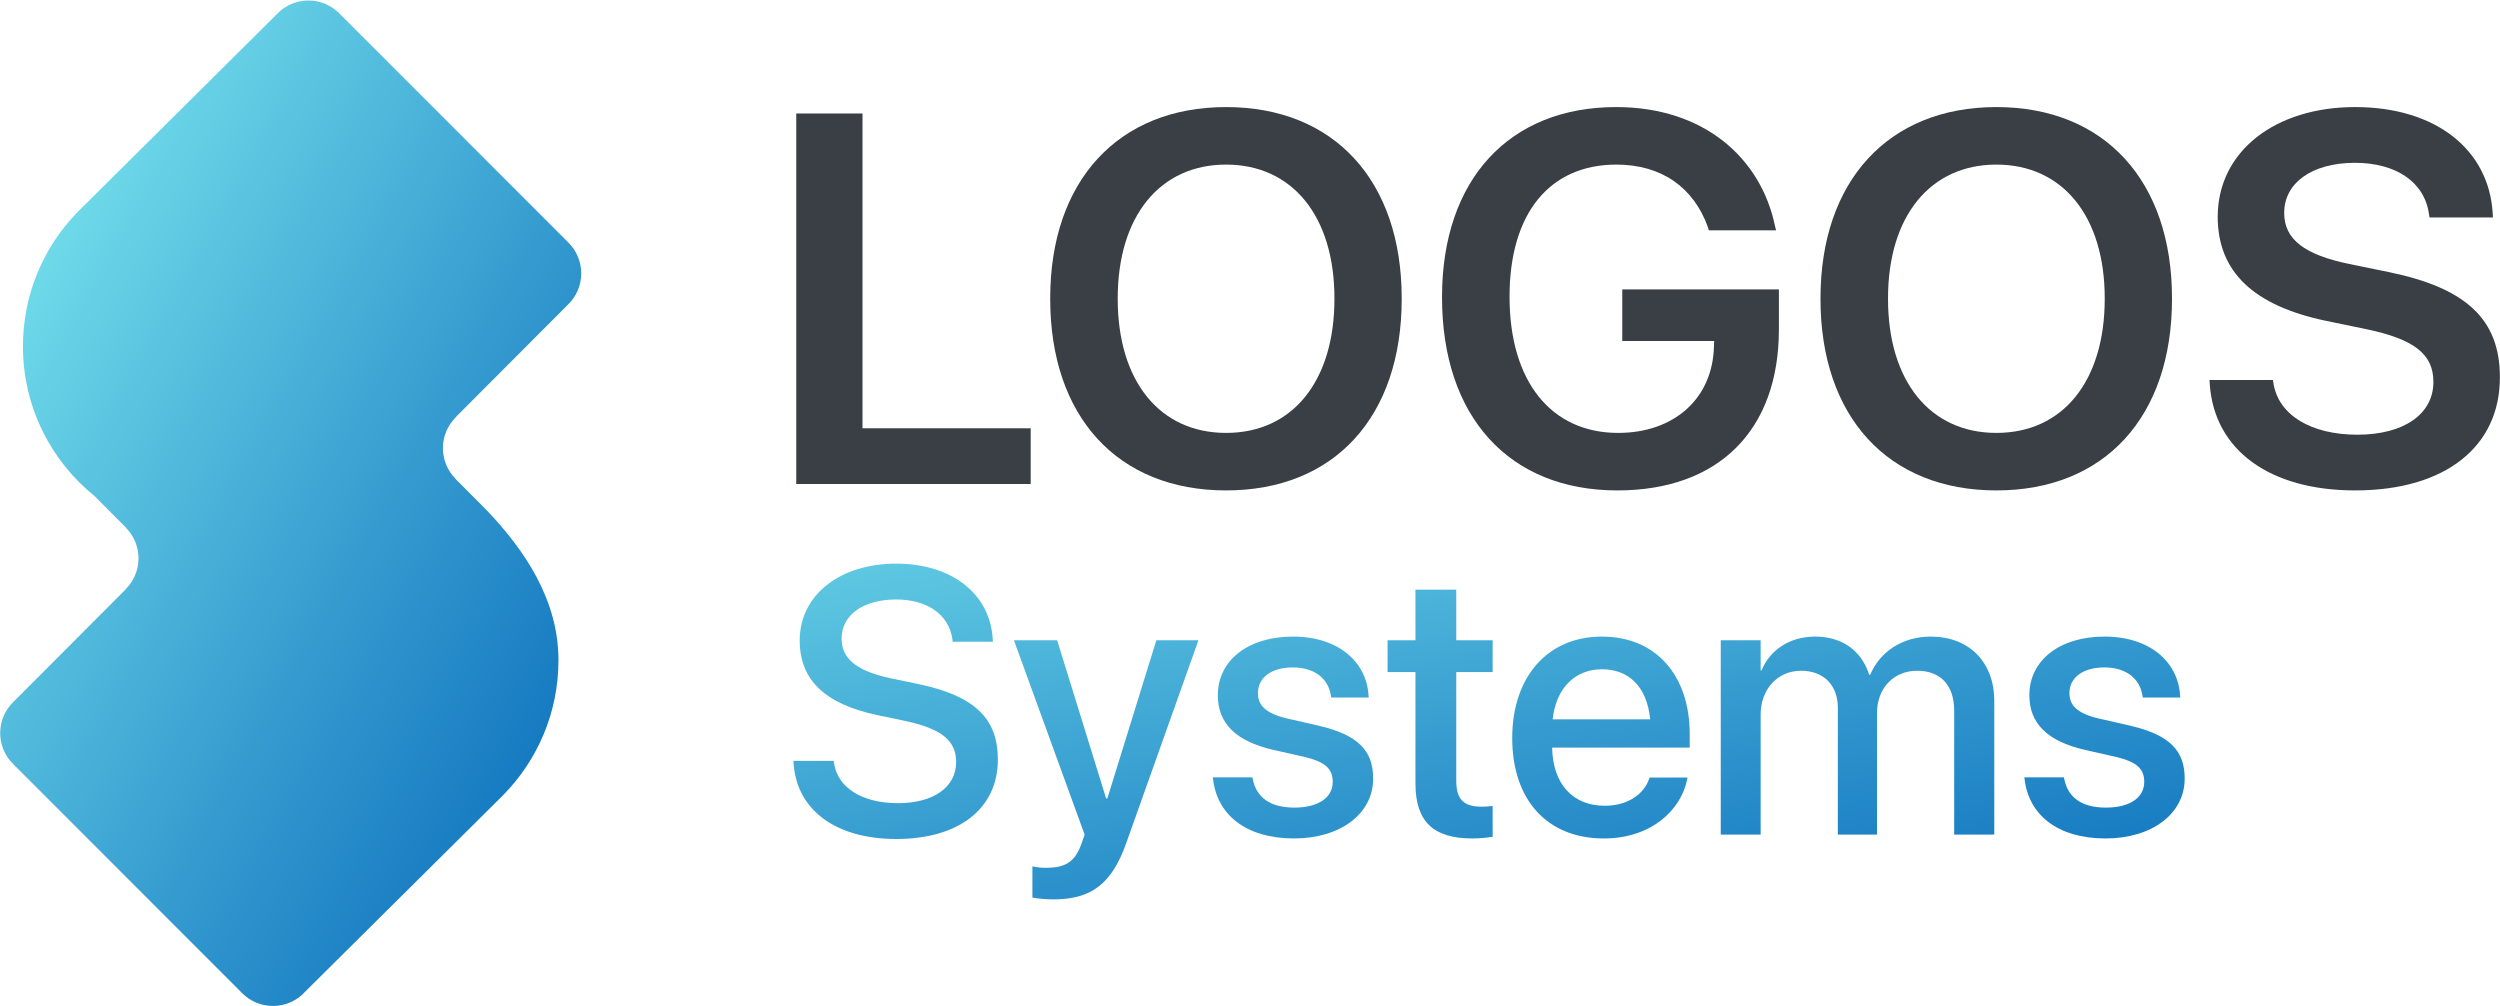
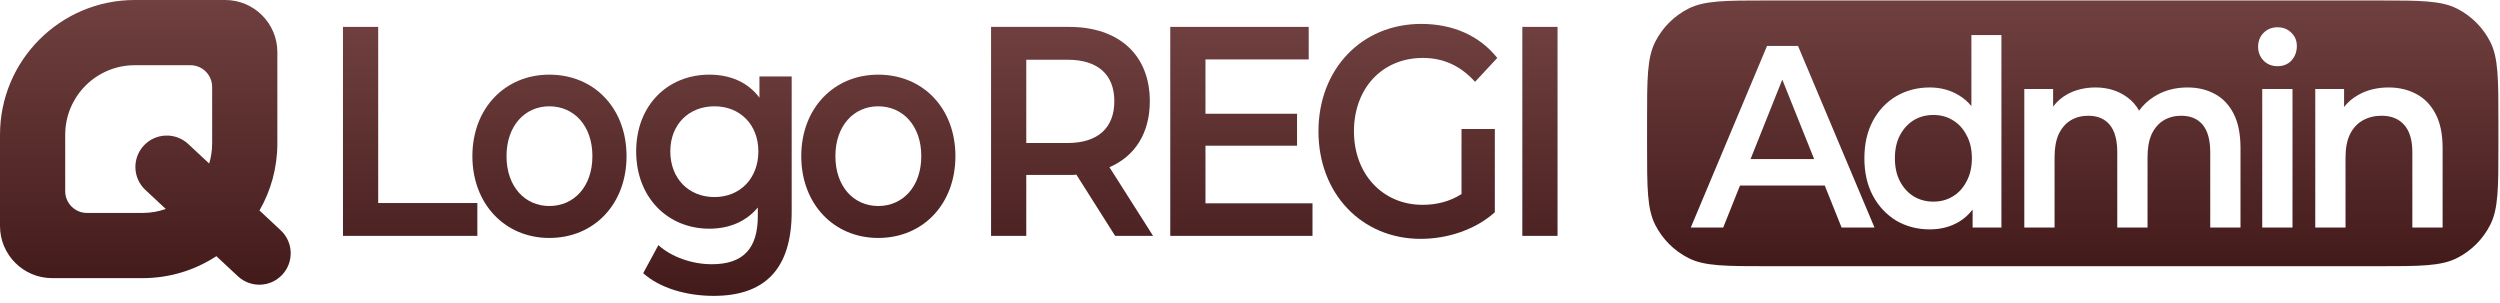
- <svg xmlns="http://www.w3.org/2000/svg" width="3862" height="1554" viewBox="0 0 3862 1554" fill="none">
-   <path d="M426.651 22.972C428.316 21.127 430.082 19.374 431.94 17.723C443.789 7.194 459.394 0.798 476.493 0.798C494.88 0.798 511.541 8.194 523.66 20.174C523.854 20.365 524.047 20.558 524.238 20.752L877.88 374.561C890.226 386.73 897.88 403.647 897.88 422.351C897.88 441.694 889.695 459.126 876.599 471.371L704.745 643.63L704.737 643.888C704.3 644.287 703.868 644.691 703.442 645.101L703.458 645.222C691.548 657.331 684.2 673.942 684.2 692.269C684.2 710.639 691.581 727.284 703.54 739.401L703.313 739.48L752.039 788.426C809.977 849.231 862.723 926.307 862.723 1019.8C862.723 1100.81 830.309 1174.24 777.743 1227.85C775.865 1229.76 773.961 1231.65 772.032 1233.52L471.51 1531.83C469.846 1533.67 468.08 1535.42 466.222 1537.08C454.373 1547.6 438.768 1554 421.669 1554C403.282 1554 386.621 1546.6 374.501 1534.62C374.308 1534.43 374.115 1534.24 373.924 1534.05L20.282 1180.24C7.936 1168.07 0.282 1151.15 0.282 1132.45C0.282 1113.1 8.467 1095.67 21.562 1083.43L193.417 911.169L193.425 910.91C193.862 910.511 194.294 910.107 194.72 909.697L194.704 909.577C206.614 897.467 213.962 880.856 213.962 862.529C213.962 844.16 206.58 827.514 194.622 815.398L194.849 815.318L146.123 766.372C78.618 711.901 35.439 628.491 35.439 534.995C35.439 453.989 67.853 380.553 120.419 326.951C122.297 325.036 124.201 323.146 126.13 321.282L426.651 22.972Z" fill="url(#paint0_linear_811_210)" />
-   <path d="M1230.06 747.689V175.323H1332.39V661.616H1592.2V747.689H1230.06Z" fill="#3A3E45" />
-   <path d="M1894.05 757.605C1726.66 757.605 1622.35 643.766 1622.35 461.704V460.911C1622.35 279.246 1727.46 165.407 1894.05 165.407C2061.04 165.407 2165.36 279.246 2165.36 460.911V461.704C2165.36 643.766 2061.44 757.605 1894.05 757.605ZM1894.05 668.755C1997.58 668.755 2061.44 587.839 2061.44 461.704V460.911C2061.44 333.983 1996.39 254.257 1894.05 254.257C1792.11 254.257 1726.66 333.587 1726.66 460.911V461.704C1726.66 589.029 1791.71 668.755 1894.05 668.755Z" fill="#3A3E45" />
-   <path d="M2498.54 757.605C2331.55 757.605 2227.63 644.163 2227.63 459.324V458.928C2227.63 277.262 2331.55 165.407 2496.56 165.407C2632.21 165.407 2720.27 243.944 2742.09 349.453L2743.67 355.799H2639.75L2638.56 351.436C2616.75 289.955 2567.16 254.257 2496.96 254.257C2393.83 254.257 2331.95 329.62 2331.95 458.135V458.531C2331.95 589.822 2396.6 668.755 2499.73 668.755C2586.2 668.755 2645.7 615.604 2647.68 535.481L2648.08 526.755H2506.08V447.028H2748.04V508.906C2748.04 664.392 2655.22 757.605 2498.54 757.605Z" fill="#3A3E45" />
-   <path d="M3084 757.605C2916.61 757.605 2812.29 643.766 2812.29 461.704V460.911C2812.29 279.246 2917.41 165.407 3084 165.407C3250.99 165.407 3355.31 279.246 3355.31 460.911V461.704C3355.31 643.766 3251.38 757.605 3084 757.605ZM3084 668.755C3187.52 668.755 3251.38 587.839 3251.38 461.704V460.911C3251.38 333.983 3186.33 254.257 3084 254.257C2982.06 254.257 2916.61 333.587 2916.61 460.911V461.704C2916.61 589.029 2981.66 668.755 3084 668.755Z" fill="#3A3E45" />
-   <path d="M3638.12 757.605C3506.83 757.605 3420.36 695.728 3413.61 592.995L3413.22 587.046H3511.19L3511.98 591.805C3519.52 640.99 3569.89 671.532 3641.69 671.532C3713.88 671.532 3759.1 639.403 3759.1 590.219V589.822C3759.1 546.984 3729.35 523.978 3655.57 508.509L3594.09 495.816C3481.44 472.414 3425.91 420.056 3425.91 334.777V334.38C3426.31 233.631 3514.76 165.407 3638.12 165.407C3763.06 165.407 3844.77 231.251 3850.72 329.223L3851.12 335.966H3753.15L3752.35 331.207C3745.61 281.229 3701.58 251.48 3637.32 251.48C3570.29 251.877 3528.64 283.212 3528.64 328.827V329.223C3528.64 369.682 3559.98 393.481 3628.99 407.76L3690.87 420.453C3809.87 445.045 3861.83 493.436 3861.83 582.682V583.079C3861.83 689.778 3777.74 757.605 3638.12 757.605Z" fill="#3A3E45" />
-   <path d="M1384.58 1296.09C1292.14 1296.09 1231.09 1252.16 1225.95 1179.69L1225.66 1175.41H1287.86L1288.43 1179.12C1294.14 1217.06 1332.08 1240.74 1387.15 1240.74C1442.21 1240.74 1477.02 1215.92 1477.02 1177.41V1177.12C1477.02 1144.02 1454.48 1126.05 1399.99 1114.07L1355.19 1104.65C1274.45 1087.53 1235.37 1050.44 1235.37 989.387V989.102C1235.65 918.916 1297.56 870.699 1384.58 870.699C1470.46 870.699 1529.23 917.489 1533.51 986.534L1533.8 991.385H1471.6L1471.32 987.39C1465.61 949.159 1432.51 926.049 1383.73 926.049C1332.66 926.334 1300.13 950.585 1300.13 986.534V986.82C1300.13 1017.63 1323.53 1036.46 1374.88 1047.59L1419.96 1057.01C1504.98 1074.98 1541.5 1109.5 1541.5 1173.13V1173.41C1541.5 1248.45 1482.16 1296.09 1384.58 1296.09Z" fill="url(#paint1_linear_811_210)" />
-   <path d="M1627.09 1389.39C1615.11 1389.39 1602.27 1387.96 1594.85 1386.54V1338.32C1599.7 1339.46 1606.84 1340.6 1615.11 1340.6C1644.21 1340.6 1660.19 1332.9 1670.46 1303.8L1675.6 1289.53L1566.32 989.102H1633.09L1708.69 1233.33H1710.69L1786.3 989.102H1851.35L1739.51 1303.23C1717.25 1365.42 1685.87 1389.39 1627.09 1389.39Z" fill="url(#paint2_linear_811_210)" />
-   <path d="M1999.14 1295.24C1924.1 1295.24 1880.16 1258.15 1873.89 1203.37L1873.6 1200.8H1934.66L1935.23 1203.65C1940.93 1231.33 1961.48 1247.59 1999.42 1247.59C2036.51 1247.59 2058.77 1232.19 2058.77 1207.93V1207.65C2058.77 1188.25 2047.93 1177.12 2015.69 1169.42L1966.61 1158.29C1909.55 1145.17 1881.31 1117.78 1881.31 1074.12V1073.84C1881.31 1020.2 1928.1 983.396 1997.14 983.396C2068.18 983.396 2110.98 1023.05 2114.12 1074.12L2114.4 1077.55H2056.49L2056.2 1075.55C2052.49 1049.3 2031.95 1031.04 1997.14 1031.04C1964.04 1031.04 1943.22 1046.73 1943.22 1070.7V1070.99C1943.22 1089.53 1955.49 1102.08 1987.73 1109.79L2036.51 1120.91C2097.85 1135.18 2121.25 1159.43 2121.25 1202.51V1202.8C2121.25 1257.58 2069.89 1295.24 1999.14 1295.24Z" fill="url(#paint3_linear_811_210)" />
-   <path d="M2274.46 1295.24C2215.12 1295.24 2186.59 1270.13 2186.59 1210.22V1038.18H2143.5V989.102H2186.59V910.927H2249.64V989.102H2305.85V1038.18H2249.64V1206.51C2249.64 1237.04 2263.33 1246.17 2289.3 1246.17C2295.86 1246.17 2301.28 1245.6 2305.85 1245.02V1292.67C2298.71 1293.81 2287.02 1295.24 2274.46 1295.24Z" fill="url(#paint4_linear_811_210)" />
-   <path d="M2477.6 1295.24C2389.44 1295.24 2336.09 1235.04 2336.09 1140.32V1140.03C2336.09 1046.16 2390.3 983.396 2474.46 983.396C2558.63 983.396 2610.27 1043.88 2610.27 1134.04V1154.87H2397.71C2398.86 1211.64 2429.95 1244.74 2479.03 1244.74C2515.55 1244.74 2539.8 1225.91 2547.5 1203.37L2548.36 1201.09H2606.85L2606.28 1204.23C2596.58 1251.87 2550.36 1295.24 2477.6 1295.24ZM2474.75 1033.9C2434.81 1033.9 2403.99 1061 2398.57 1111.21H2549.21C2544.08 1059.29 2514.98 1033.9 2474.75 1033.9Z" fill="url(#paint5_linear_811_210)" />
-   <path d="M2658.2 1289.25V989.102H2719.83V1035.61H2721.26C2734.09 1004.22 2764.62 983.396 2804 983.396C2845.37 983.396 2875.61 1004.79 2887.59 1042.45H2889.02C2904.42 1005.94 2939.8 983.396 2982.6 983.396C3041.94 983.396 3080.75 1022.77 3080.75 1082.97V1289.25H3018.83V1097.8C3018.83 1058.72 2998.01 1036.18 2961.49 1036.18C2924.97 1036.18 2899.57 1063.57 2899.57 1101.51V1289.25H2839.09V1093.24C2839.09 1058.43 2817.12 1036.18 2782.31 1036.18C2745.79 1036.18 2719.83 1064.99 2719.83 1103.8V1289.25H2658.2Z" fill="url(#paint6_linear_811_210)" />
-   <path d="M3252.79 1295.24C3177.75 1295.24 3133.81 1258.15 3127.54 1203.37L3127.25 1200.8H3188.31L3188.88 1203.65C3194.58 1231.33 3215.13 1247.59 3253.07 1247.59C3290.16 1247.59 3312.42 1232.19 3312.42 1207.93V1207.65C3312.42 1188.25 3301.57 1177.12 3269.33 1169.42L3220.26 1158.29C3163.2 1145.17 3134.95 1117.78 3134.95 1074.12V1073.84C3134.95 1020.2 3181.74 983.396 3250.79 983.396C3321.83 983.396 3364.63 1023.05 3367.77 1074.12L3368.05 1077.55H3310.13L3309.85 1075.55C3306.14 1049.3 3285.6 1031.04 3250.79 1031.04C3217.69 1031.04 3196.87 1046.73 3196.87 1070.7V1070.99C3196.87 1089.53 3209.13 1102.08 3241.37 1109.79L3290.16 1120.91C3351.5 1135.18 3374.9 1159.43 3374.9 1202.51V1202.8C3374.9 1257.58 3323.54 1295.24 3252.79 1295.24Z" fill="url(#paint7_linear_811_210)" />
+ <svg xmlns="http://www.w3.org/2000/svg" width="298" height="36" viewBox="0 0 298 36" fill="none">
+   <path fill-rule="evenodd" clip-rule="evenodd" d="M197.311 4.97C196.33 6.895 196.33 9.416 196.33 14.456V17.332C196.33 22.372 196.33 24.893 197.311 26.818C198.174 28.511 199.551 29.888 201.244 30.751C203.169 31.732 205.69 31.732 210.73 31.732H283.41C288.45 31.732 290.971 31.732 292.896 30.751C294.589 29.888 295.966 28.511 296.829 26.818C297.81 24.893 297.81 22.372 297.81 17.332V14.456C297.81 9.416 297.81 6.895 296.829 4.97C295.966 3.277 294.589 1.9 292.896 1.037C290.971 0.056 288.45 0.056 283.41 0.056H210.73C205.69 0.056 203.169 0.056 201.244 1.037C199.551 1.9 198.174 3.277 197.311 4.97ZM288.014 11.199C287.052 10.684 285.955 10.426 284.724 10.426C283.377 10.426 282.184 10.715 281.145 11.292C280.459 11.667 279.882 12.153 279.414 12.752V10.612H275.98V27.126H279.587V18.776C279.587 17.663 279.76 16.745 280.106 16.024C280.472 15.281 280.982 14.725 281.636 14.354C282.29 13.983 283.04 13.797 283.887 13.797C285.041 13.797 285.936 14.158 286.571 14.88C287.225 15.601 287.552 16.694 287.552 18.157V27.126H291.159V17.663C291.159 15.993 290.88 14.632 290.322 13.581C289.765 12.508 288.995 11.715 288.014 11.199ZM269.658 27.126V10.612H273.265V27.126H269.658ZM271.476 7.89C270.802 7.89 270.244 7.663 269.802 7.21C269.379 6.756 269.167 6.21 269.167 5.571C269.167 4.911 269.379 4.365 269.802 3.932C270.244 3.478 270.802 3.251 271.476 3.251C272.149 3.251 272.697 3.468 273.121 3.901C273.563 4.313 273.784 4.839 273.784 5.478C273.784 6.158 273.573 6.736 273.149 7.21C272.726 7.663 272.168 7.89 271.476 7.89ZM264.009 11.199C263.066 10.684 261.979 10.426 260.748 10.426C259.228 10.426 257.891 10.797 256.737 11.54C256.028 11.995 255.443 12.544 254.98 13.186C254.609 12.529 254.127 11.99 253.533 11.57C252.475 10.808 251.225 10.426 249.782 10.426C248.512 10.426 247.377 10.705 246.376 11.261C245.727 11.63 245.179 12.111 244.731 12.705V10.612H241.297V27.126H244.905V18.745C244.905 17.632 245.068 16.714 245.395 15.993C245.742 15.271 246.213 14.725 246.809 14.354C247.425 13.983 248.127 13.797 248.916 13.797C250.032 13.797 250.888 14.158 251.484 14.88C252.081 15.601 252.379 16.694 252.379 18.157V27.126H255.986V18.745C255.986 17.632 256.15 16.714 256.477 15.993C256.823 15.271 257.295 14.725 257.891 14.354C258.507 13.983 259.209 13.797 259.998 13.797C261.114 13.797 261.97 14.158 262.566 14.88C263.163 15.601 263.461 16.694 263.461 18.157V27.126H267.068V17.663C267.068 15.993 266.799 14.632 266.26 13.581C265.721 12.508 264.971 11.715 264.009 11.199ZM230.027 27.342C228.545 27.342 227.208 26.992 226.015 26.291C224.842 25.569 223.918 24.579 223.245 23.322C222.572 22.064 222.235 20.58 222.235 18.869C222.235 17.157 222.572 15.673 223.245 14.415C223.918 13.158 224.842 12.178 226.015 11.477C227.208 10.777 228.545 10.426 230.027 10.426C231.316 10.426 232.47 10.735 233.49 11.354C234.055 11.685 234.555 12.115 234.99 12.643V4.179H238.569V27.126H235.135V24.979C234.684 25.567 234.155 26.046 233.548 26.414C232.528 27.033 231.354 27.342 230.027 27.342ZM230.46 24.033C231.325 24.033 232.095 23.827 232.768 23.415C233.461 23.002 234.009 22.404 234.413 21.621C234.837 20.837 235.048 19.92 235.048 18.869C235.048 17.797 234.837 16.879 234.413 16.116C234.009 15.333 233.461 14.735 232.768 14.323C232.095 13.91 231.325 13.704 230.46 13.704C229.594 13.704 228.815 13.91 228.122 14.323C227.449 14.735 226.9 15.333 226.477 16.116C226.073 16.879 225.871 17.797 225.871 18.869C225.871 19.92 226.073 20.837 226.477 21.621C226.9 22.404 227.449 23.002 228.122 23.415C228.815 23.827 229.594 24.033 230.46 24.033ZM210.63 5.478L201.539 27.126H205.406L207.407 22.116H217.511L219.518 27.126H223.443L214.324 5.478H210.63ZM216.246 18.962L212.449 9.488L208.666 18.962H216.246Z" fill="url(#paint0_linear_2298_119)" />
+   <path d="M40.883 28.115V3.205H45.081V24.201H56.901V28.115H40.883Z" fill="url(#paint1_linear_2298_119)" />
+   <path d="M65.48 28.364C60.184 28.364 56.308 24.307 56.308 18.613C56.308 12.92 60.184 8.898 65.48 8.898C70.841 8.898 74.684 12.92 74.684 18.613C74.684 24.307 70.841 28.364 65.48 28.364ZM65.48 24.556C68.419 24.556 70.615 22.243 70.615 18.613C70.615 14.984 68.419 12.671 65.48 12.671C62.573 12.671 60.377 14.984 60.377 18.613C60.377 22.243 62.573 24.556 65.48 24.556Z" fill="url(#paint2_linear_2298_119)" />
+   <path d="M90.526 9.112H94.369V25.233C94.369 32.136 91.107 35.268 85.068 35.268C81.838 35.268 78.641 34.343 76.671 32.563L78.48 29.218C79.998 30.606 82.452 31.496 84.842 31.496C88.653 31.496 90.332 29.574 90.332 25.731V24.734C88.911 26.442 86.876 27.261 84.551 27.261C79.61 27.261 75.831 23.56 75.831 18.044C75.831 12.528 79.61 8.898 84.551 8.898C86.973 8.898 89.105 9.752 90.526 11.639V9.112ZM85.165 23.489C88.2 23.489 90.397 21.282 90.397 18.044C90.397 14.841 88.2 12.671 85.165 12.671C82.097 12.671 79.901 14.841 79.901 18.044C79.901 21.282 82.097 23.489 85.165 23.489Z" fill="url(#paint3_linear_2298_119)" />
+   <path d="M104.682 28.364C99.385 28.364 95.51 24.307 95.51 18.613C95.51 12.92 99.385 8.898 104.682 8.898C110.043 8.898 113.886 12.92 113.886 18.613C113.886 24.307 110.043 28.364 104.682 28.364ZM104.682 24.556C107.621 24.556 109.817 22.243 109.817 18.613C109.817 14.984 107.621 12.671 104.682 12.671C101.775 12.671 99.579 14.984 99.579 18.613C99.579 22.243 101.775 24.556 104.682 24.556Z" fill="url(#paint4_linear_2298_119)" />
+   <path d="M137.446 28.115H132.925L128.306 20.82C128.016 20.855 127.725 20.855 127.435 20.855H122.332V28.115H118.134V3.205H127.435C133.377 3.205 137.058 6.55 137.058 12.066C137.058 15.838 135.314 18.613 132.246 19.93L137.446 28.115ZM132.828 12.066C132.828 8.934 130.922 7.119 127.241 7.119H122.332V17.048H127.241C130.922 17.048 132.828 15.197 132.828 12.066Z" fill="url(#paint5_linear_2298_119)" />
+   <path d="M143.693 24.236H156.45V28.115H139.495V3.205H155.998V7.083H143.693V13.56H154.609V17.368H143.693V24.236Z" fill="url(#paint6_linear_2298_119)" />
+   <path d="M174.212 23.133V15.375H178.184V25.304C175.827 27.403 172.532 28.471 169.335 28.471C162.327 28.471 157.16 23.097 157.16 15.66C157.16 8.222 162.327 2.849 169.4 2.849C173.178 2.849 176.343 4.237 178.475 6.906L175.827 9.752C174.05 7.795 172.016 6.906 169.594 6.906C164.782 6.906 161.391 10.5 161.391 15.66C161.391 20.713 164.782 24.414 169.561 24.414C171.176 24.414 172.758 24.058 174.212 23.133Z" fill="url(#paint7_linear_2298_119)" />
+   <path d="M181.461 28.115V3.205H185.659V28.115H181.461Z" fill="url(#paint8_linear_2298_119)" />
+   <path fill-rule="evenodd" clip-rule="evenodd" d="M6.47106e-06 16.064C6.27716e-06 7.192 7.192 0 16.064 0H26.843C30.277 0 33.061 2.784 33.061 6.218L33.061 17.09C33.061 20.003 32.285 22.735 30.93 25.091L33.464 27.456C34.975 28.866 35.057 31.235 33.646 32.746C32.236 34.258 29.867 34.34 28.356 32.929L25.79 30.535C23.264 32.191 20.243 33.154 16.997 33.154H6.218C2.784 33.154 0 30.37 0 26.935L6.47106e-06 16.064ZM24.934 19.495L22.436 17.165C20.925 15.754 18.556 15.836 17.145 17.347C15.735 18.859 15.816 21.228 17.328 22.638L19.761 24.909C18.897 25.215 17.966 25.381 16.997 25.381H10.364C8.938 25.381 7.78 24.228 7.773 22.802L7.773 16.064L7.773 16.064C7.773 11.485 11.485 7.773 16.064 7.773H22.697C24.123 7.773 25.281 8.926 25.288 10.351L25.288 17.09H25.288C25.288 17.926 25.164 18.734 24.934 19.495Z" fill="url(#paint9_linear_2298_119)" />
  <defs>
-     <linearGradient id="paint0_linear_811_210" x1="80.997" y1="102.381" x2="1443.39" y2="862.595" gradientUnits="userSpaceOnUse">
-       <stop stop-color="#79E6EE" />
-       <stop offset="0.526" stop-color="#3298CE" />
-       <stop offset="0.867" stop-color="#086BBB" />
+     <linearGradient id="paint0_linear_2298_119" x1="247.07" y1="0.056" x2="247.07" y2="31.732" gradientUnits="userSpaceOnUse">
+       <stop stop-color="#704040" />
+       <stop offset="1" stop-color="#431A1A" />
    </linearGradient>
-     <linearGradient id="paint1_linear_811_210" x1="414.651" y1="747.689" x2="671.825" y2="2158.36" gradientUnits="userSpaceOnUse">
-       <stop stop-color="#79E6EE" />
-       <stop offset="0.526" stop-color="#3298CE" />
-       <stop offset="0.867" stop-color="#086BBB" />
+     <linearGradient id="paint1_linear_2298_119" x1="113.271" y1="2.849" x2="113.271" y2="35.268" gradientUnits="userSpaceOnUse">
+       <stop stop-color="#704040" />
+       <stop offset="1" stop-color="#431A1A" />
    </linearGradient>
-     <linearGradient id="paint2_linear_811_210" x1="414.651" y1="747.689" x2="671.825" y2="2158.36" gradientUnits="userSpaceOnUse">
-       <stop stop-color="#79E6EE" />
-       <stop offset="0.526" stop-color="#3298CE" />
-       <stop offset="0.867" stop-color="#086BBB" />
+     <linearGradient id="paint2_linear_2298_119" x1="113.271" y1="2.849" x2="113.271" y2="35.268" gradientUnits="userSpaceOnUse">
+       <stop stop-color="#704040" />
+       <stop offset="1" stop-color="#431A1A" />
    </linearGradient>
-     <linearGradient id="paint3_linear_811_210" x1="414.651" y1="747.689" x2="671.825" y2="2158.36" gradientUnits="userSpaceOnUse">
-       <stop stop-color="#79E6EE" />
-       <stop offset="0.526" stop-color="#3298CE" />
-       <stop offset="0.867" stop-color="#086BBB" />
+     <linearGradient id="paint3_linear_2298_119" x1="113.271" y1="2.849" x2="113.271" y2="35.268" gradientUnits="userSpaceOnUse">
+       <stop stop-color="#704040" />
+       <stop offset="1" stop-color="#431A1A" />
    </linearGradient>
-     <linearGradient id="paint4_linear_811_210" x1="414.651" y1="747.689" x2="671.825" y2="2158.36" gradientUnits="userSpaceOnUse">
-       <stop stop-color="#79E6EE" />
-       <stop offset="0.526" stop-color="#3298CE" />
-       <stop offset="0.867" stop-color="#086BBB" />
+     <linearGradient id="paint4_linear_2298_119" x1="113.271" y1="2.849" x2="113.271" y2="35.268" gradientUnits="userSpaceOnUse">
+       <stop stop-color="#704040" />
+       <stop offset="1" stop-color="#431A1A" />
    </linearGradient>
-     <linearGradient id="paint5_linear_811_210" x1="414.651" y1="747.689" x2="671.825" y2="2158.36" gradientUnits="userSpaceOnUse">
-       <stop stop-color="#79E6EE" />
-       <stop offset="0.526" stop-color="#3298CE" />
-       <stop offset="0.867" stop-color="#086BBB" />
+     <linearGradient id="paint5_linear_2298_119" x1="113.271" y1="2.849" x2="113.271" y2="35.268" gradientUnits="userSpaceOnUse">
+       <stop stop-color="#704040" />
+       <stop offset="1" stop-color="#431A1A" />
    </linearGradient>
-     <linearGradient id="paint6_linear_811_210" x1="414.651" y1="747.689" x2="671.825" y2="2158.36" gradientUnits="userSpaceOnUse">
-       <stop stop-color="#79E6EE" />
-       <stop offset="0.526" stop-color="#3298CE" />
-       <stop offset="0.867" stop-color="#086BBB" />
+     <linearGradient id="paint6_linear_2298_119" x1="113.271" y1="2.849" x2="113.271" y2="35.268" gradientUnits="userSpaceOnUse">
+       <stop stop-color="#704040" />
+       <stop offset="1" stop-color="#431A1A" />
    </linearGradient>
-     <linearGradient id="paint7_linear_811_210" x1="414.651" y1="747.689" x2="671.825" y2="2158.36" gradientUnits="userSpaceOnUse">
-       <stop stop-color="#79E6EE" />
-       <stop offset="0.526" stop-color="#3298CE" />
-       <stop offset="0.867" stop-color="#086BBB" />
+     <linearGradient id="paint7_linear_2298_119" x1="113.271" y1="2.849" x2="113.271" y2="35.268" gradientUnits="userSpaceOnUse">
+       <stop stop-color="#704040" />
+       <stop offset="1" stop-color="#431A1A" />
+     </linearGradient>
+     <linearGradient id="paint8_linear_2298_119" x1="113.271" y1="2.849" x2="113.271" y2="35.268" gradientUnits="userSpaceOnUse">
+       <stop stop-color="#704040" />
+       <stop offset="1" stop-color="#431A1A" />
+     </linearGradient>
+     <linearGradient id="paint9_linear_2298_119" x1="17.326" y1="0" x2="17.326" y2="33.936" gradientUnits="userSpaceOnUse">
+       <stop stop-color="#704040" />
+       <stop offset="1" stop-color="#431A1A" />
    </linearGradient>
  </defs>
</svg>
